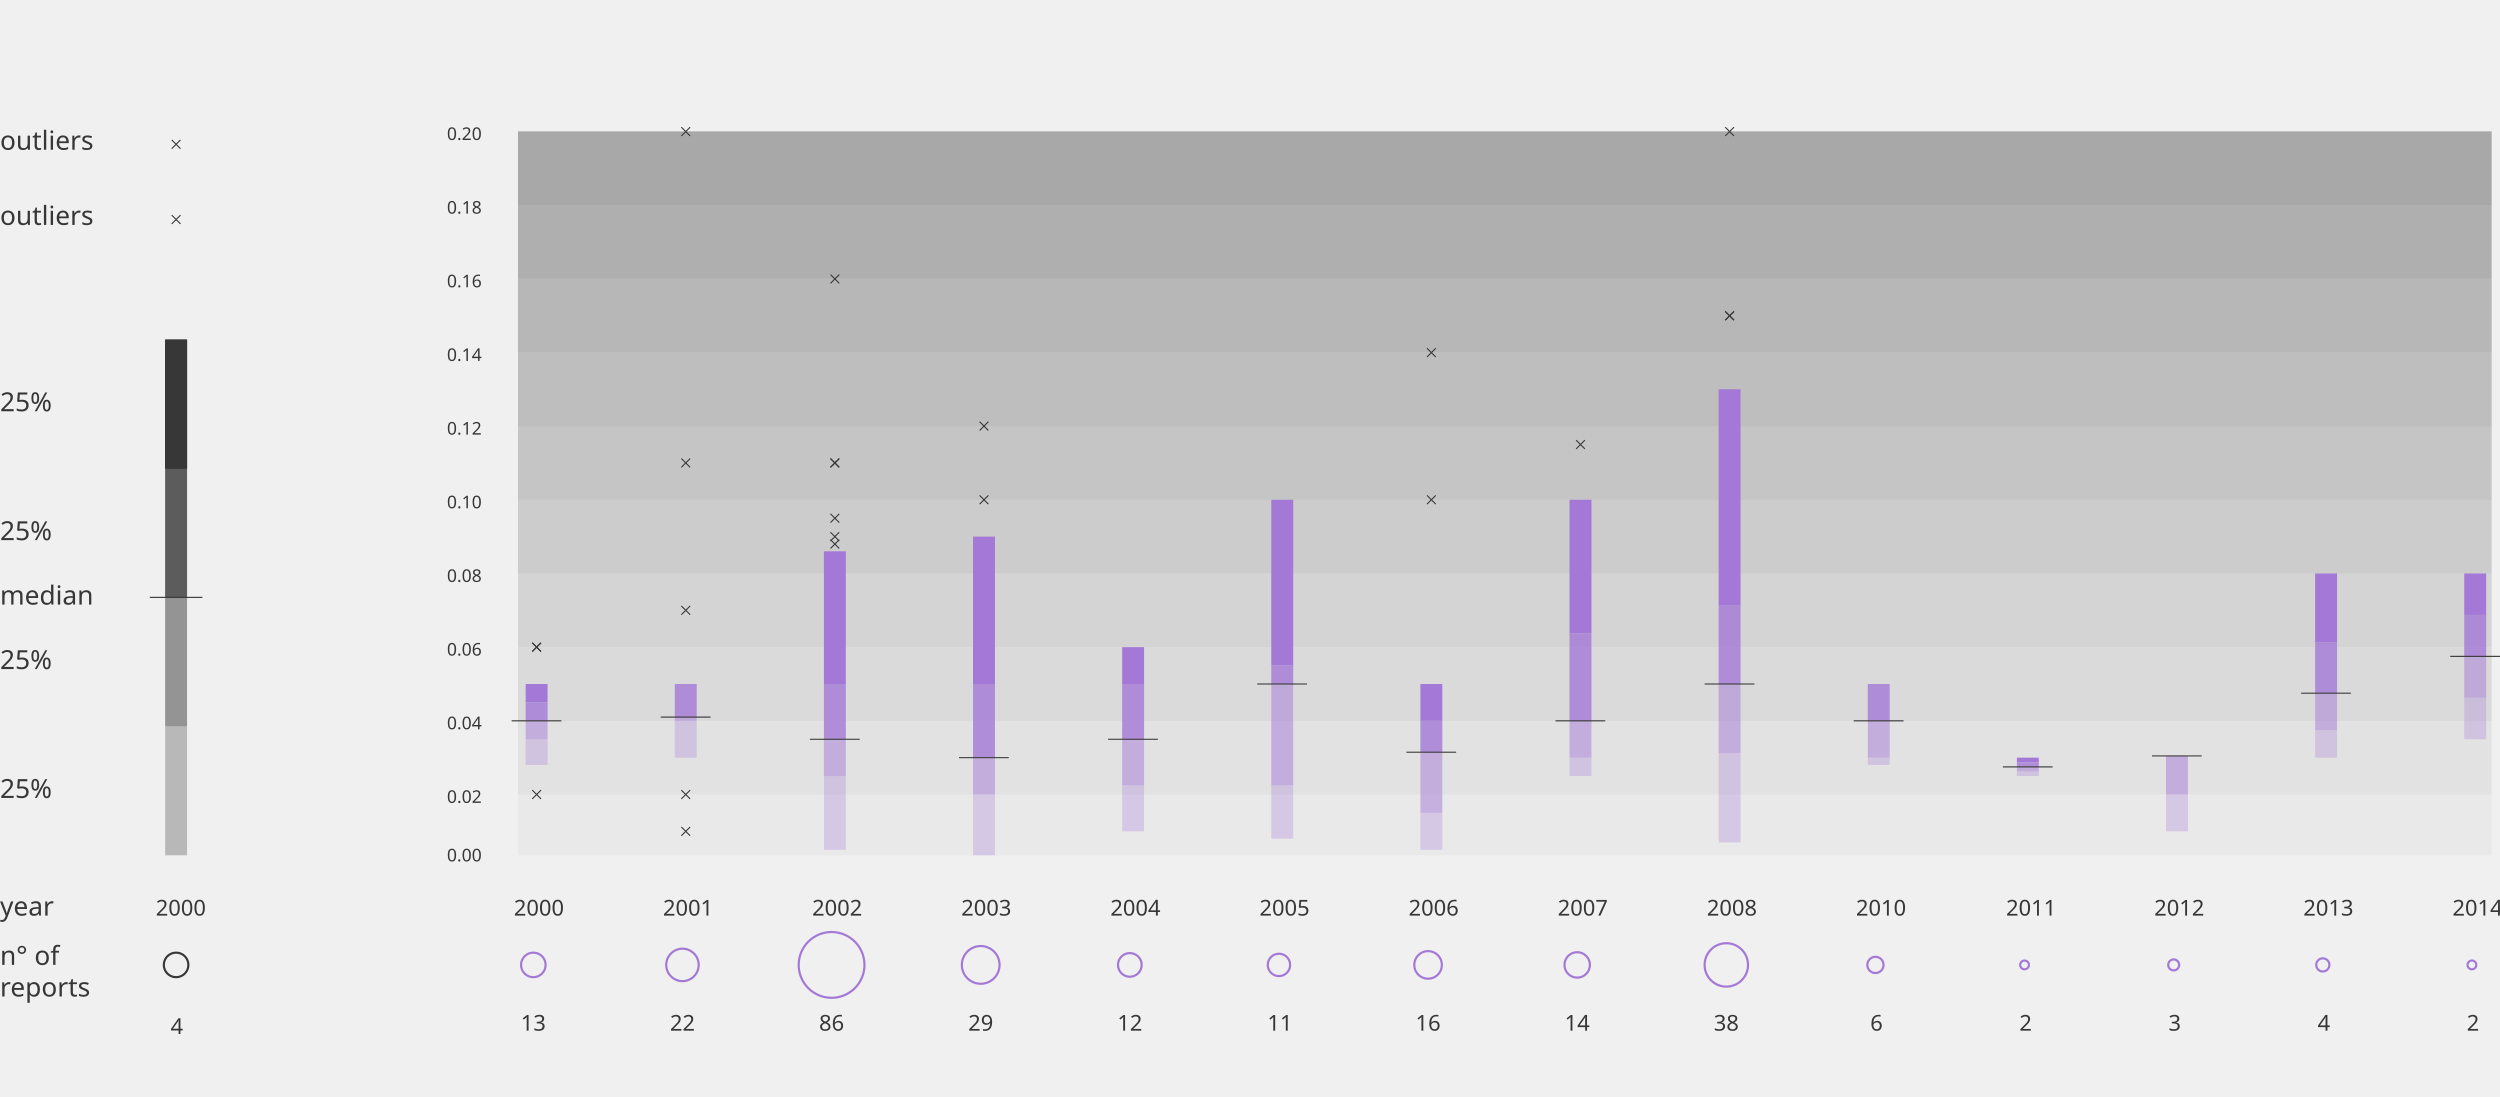
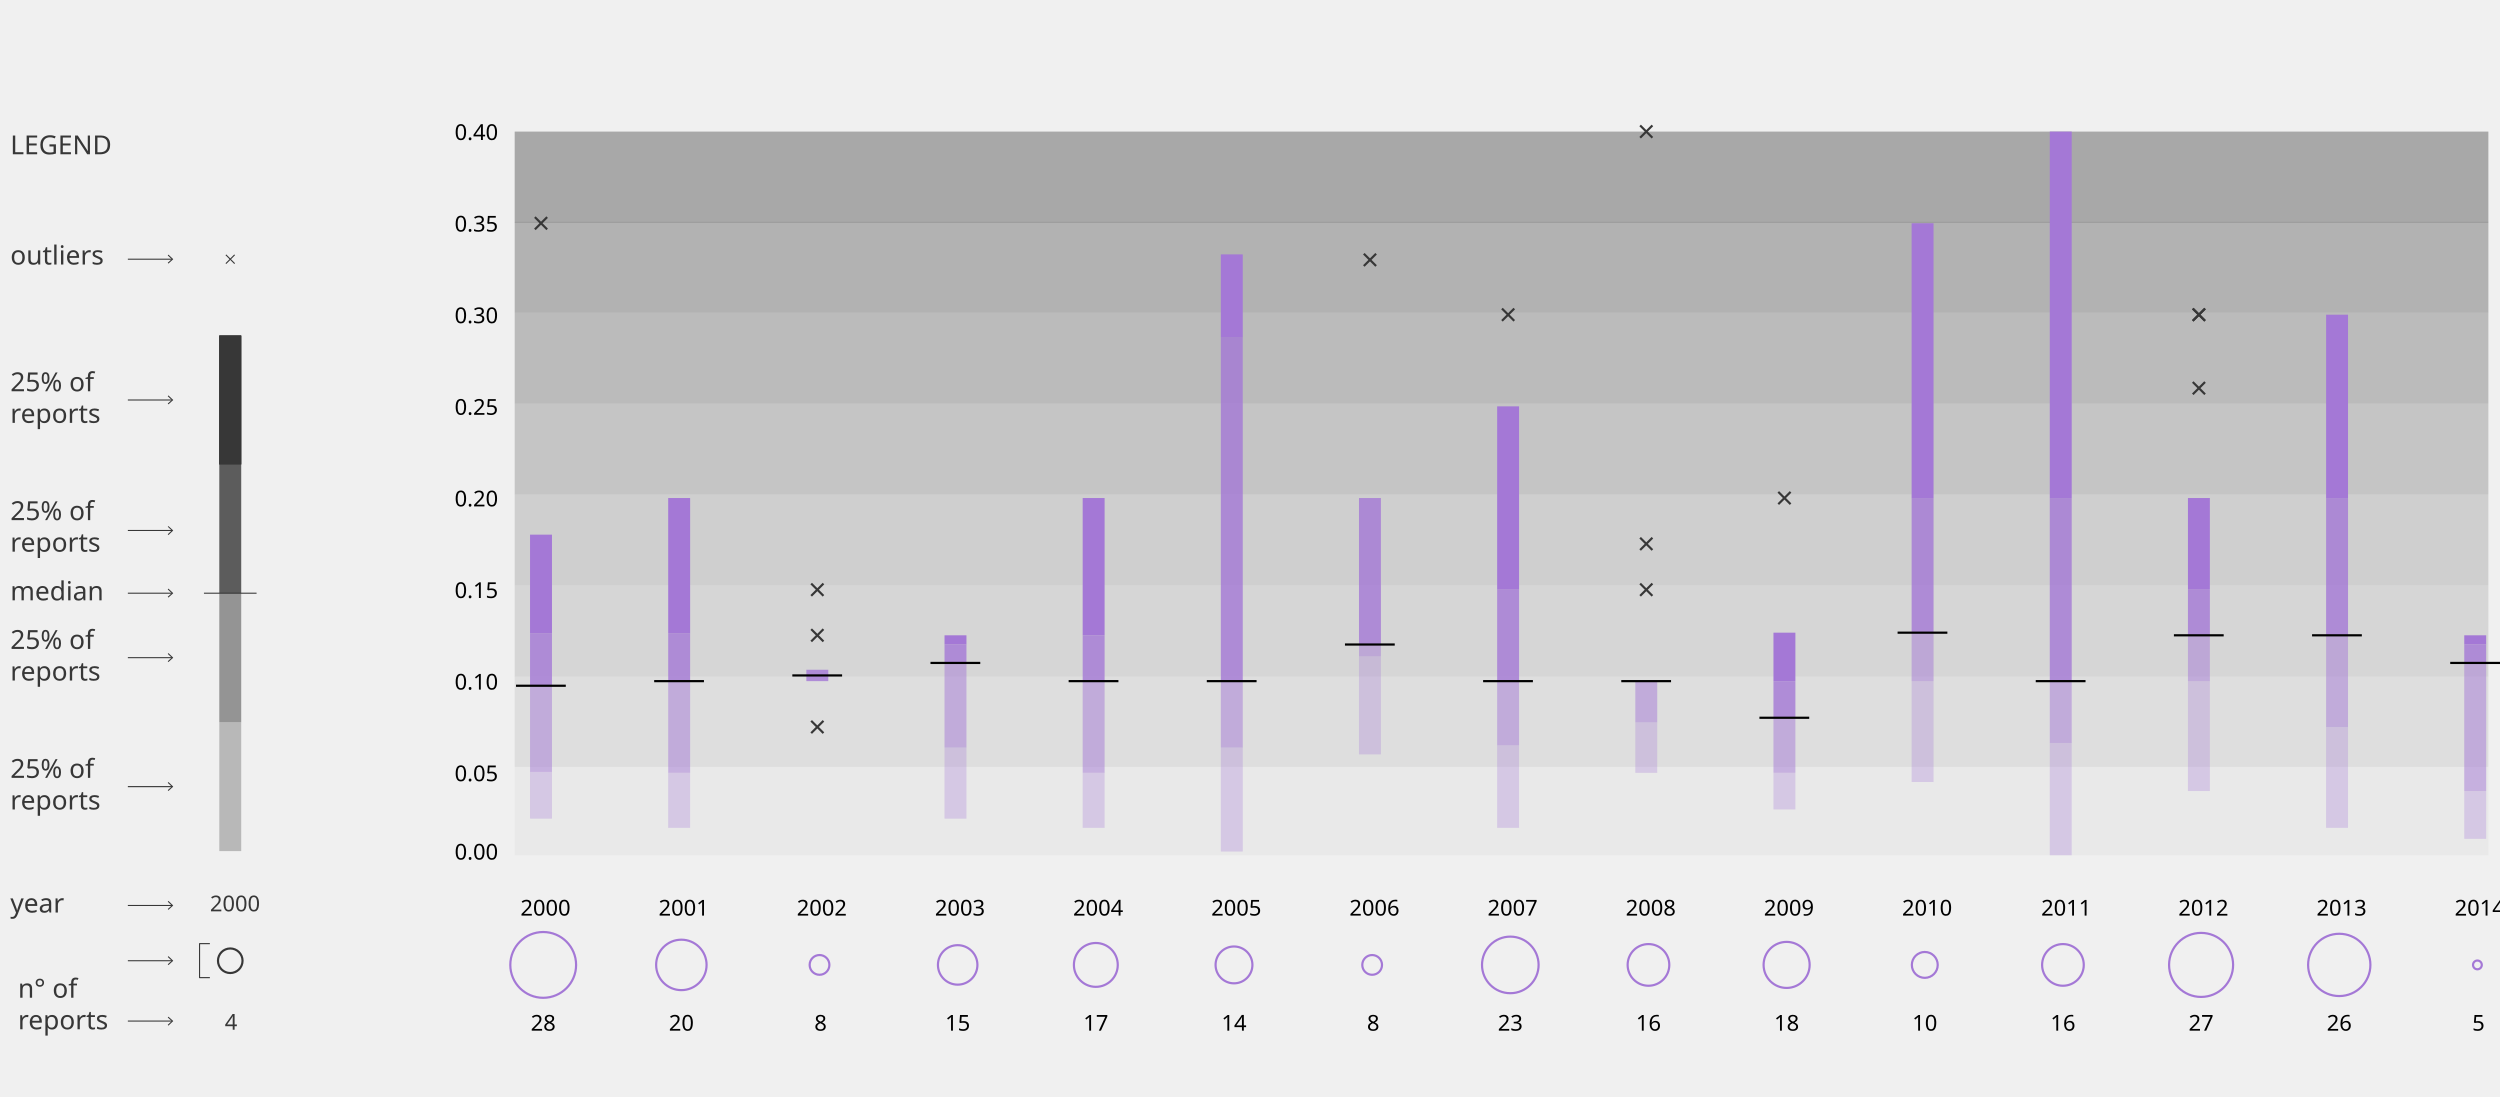
<svg xmlns="http://www.w3.org/2000/svg" version="1.1" x="0px" y="0px" viewBox="132 170.9 1140 500" style="enable-background:new 132 170.9 1140 500;" xml:space="preserve">
  <style type="text/css">
- 	.st0{fill:#373737;}
- 	.st1{font-family:'SourceSansPro-Regular';}
- 	.st2{font-size:8px;}
- 	.st3{opacity:3.000000e-02;}
- 	.st4{opacity:6.000000e-02;}
- 	.st5{opacity:9.000000e-02;}
- 	.st6{opacity:0.12;}
- 	.st7{opacity:0.15;}
- 	.st8{opacity:0.18;}
- 	.st9{opacity:0.21;}
- 	.st10{opacity:0.24;}
- 	.st11{opacity:0.27;}
- 	.st12{opacity:0.3;}
- 	.st13{fill:none;stroke:#373737;stroke-width:0.5;stroke-linejoin:round;}
- 	.st14{font-size:10px;}
- 	.st15{fill:none;stroke:#A478D6;stroke-miterlimit:10;}
- 	.st16{font-family:'SourceSansPro-Light';}
- 	.st17{fill:none;stroke:#A478D6;stroke-width:10;stroke-miterlimit:10;}
- 	.st18{opacity:0.8;fill:none;stroke:#A478D6;stroke-width:10;stroke-miterlimit:10;}
- 	.st19{opacity:0.5;fill:none;stroke:#A478D6;stroke-width:10;stroke-miterlimit:10;}
- 	.st20{opacity:0.3;fill:none;stroke:#A478D6;stroke-width:10;stroke-miterlimit:10;}
- 	.st21{font-size:12px;}
+ 	.st0{opacity:3.000000e-02;}
+ 	.st1{opacity:7.500000e-02;}
+ 	.st2{opacity:0.11;}
+ 	.st3{opacity:0.14;}
+ 	.st4{opacity:0.18;}
+ 	.st5{opacity:0.22;}
+ 	.st6{opacity:0.26;}
+ 	.st7{opacity:0.3;}
+ 	.st8{font-family:'SourceSansPro-Bold';}
+ 	.st9{font-size:10px;}
+ 	.st10{fill:none;stroke:#A478D6;stroke-miterlimit:10;}
+ 	.st11{font-family:'SourceSansPro-Light';}
+ 	.st12{fill:none;stroke:#373737;stroke-linejoin:round;}
+ 	.st13{fill:none;stroke:#A478D6;stroke-width:10;stroke-miterlimit:10;}
+ 	.st14{opacity:0.8;fill:none;stroke:#A478D6;stroke-width:10;stroke-miterlimit:10;}
+ 	.st15{opacity:0.5;fill:none;stroke:#A478D6;stroke-width:10;stroke-miterlimit:10;}
+ 	.st16{opacity:0.3;fill:none;stroke:#A478D6;stroke-width:10;stroke-miterlimit:10;}
+ 	.st17{font-family:'SourceSansPro-Regular';}
+ 	.st18{fill:#FFFFFF;stroke:#000000;stroke-miterlimit:10;}
+ 	.st19{fill:#373737;}
+ 	.st20{font-size:12px;}
+ 	.st21{enable-background:new    ;}
	.st22{fill:none;stroke:#373737;stroke-width:0.985;}
	.st23{fill:none;stroke:#373737;stroke-width:10;stroke-miterlimit:10;}
- 	.st24{opacity:0.8;fill:none;stroke:#373737;stroke-width:10;stroke-miterlimit:10;}
- 	.st25{opacity:0.5;fill:none;stroke:#373737;stroke-width:10;stroke-miterlimit:10;}
- 	.st26{opacity:0.3;fill:none;stroke:#373737;stroke-width:10;stroke-miterlimit:10;}
+ 	.st24{opacity:0.8;fill:none;stroke:#373737;stroke-width:10;stroke-miterlimit:10;enable-background:new    ;}
+ 	.st25{opacity:0.5;fill:none;stroke:#373737;stroke-width:10;stroke-miterlimit:10;enable-background:new    ;}
+ 	.st26{opacity:0.3;fill:none;stroke:#373737;stroke-width:10;stroke-miterlimit:10;enable-background:new    ;}
+ 	.st27{fill:none;stroke:#373737;stroke-width:0.5;stroke-linejoin:round;}
</style>
-   <g id="levels">
+   <g id="livelli">
+ </g>
+   <g id="roba_sotto">
</g>
  <g id="Layer_1">
</g>
-   <g id="sfondo">
- </g>
  <g id="outliers">
</g>
-   <g id="outliers_croci">
+   <g id="boxplot">
</g>
  <g id="numeri">
</g>
-   <g id="h_axis">
- </g>
-   <g id="BOXPLOT_STILATI">
- </g>
-   <g id="mediane">
+   <g id="lato">
+ </g>
+   <g id="median">
    <g>
+       <rect x="366.7" y="520.6" class="st0" width="900" height="40.3" />
+       <rect x="366.7" y="479.4" class="st1" width="900" height="41.2" />
+       <rect x="366.7" y="437.7" class="st2" width="900" height="41.7" />
+       <rect x="366.7" y="396.3" class="st3" width="900" height="41.4" />
+       <rect x="366.7" y="354.9" class="st4" width="900" height="41.4" />
+       <rect x="366.7" y="313.5" class="st5" width="900" height="41.4" />
+       <rect x="366.7" y="272.1" class="st6" width="900" height="41.4" />
+       <rect x="366.7" y="230.9" class="st7" width="900" height="41.4" />
+       <g transform="translate(0,440)">
+         <text transform="matrix(1 0 0 1 373.9857 200.89)" class="st8 st9">28</text>
+         <text transform="matrix(1 0 0 1 436.9857 200.89)" class="st8 st9">20</text>
+         <text transform="matrix(1 0 0 1 503.3226 200.89)" class="st8 st9">8</text>
+         <text transform="matrix(1 0 0 1 562.9857 200.89)" class="st8 st9">15</text>
+         <text transform="matrix(1 0 0 1 625.9857 200.89)" class="st8 st9">17</text>
+         <text transform="matrix(1 0 0 1 688.9857 200.89)" class="st8 st9">14</text>
+         <text transform="matrix(1 0 0 1 755.3226 200.89)" class="st8 st9">8</text>
+         <text transform="matrix(1 0 0 1 814.9857 200.89)" class="st8 st9">23</text>
+         <text transform="matrix(1 0 0 1 877.9857 200.89)" class="st8 st9">16</text>
+         <text transform="matrix(1 0 0 1 940.9857 200.89)" class="st8 st9">18</text>
+         <text transform="matrix(1 0 0 1 1003.986 200.89)" class="st8 st9">10</text>
+         <text transform="matrix(1 0 0 1 1066.986 200.89)" class="st8 st9">16</text>
+         <text transform="matrix(1 0 0 1 1129.986 200.89)" class="st8 st9">27</text>
+         <text transform="matrix(1 0 0 1 1192.986 200.89)" class="st8 st9">26</text>
+         <text transform="matrix(1 0 0 1 1259.322 200.89)" class="st8 st9">5</text>
+       </g>
+       <g transform="translate(0,410)">
+         <circle class="st10" cx="379.7" cy="200.9" r="15" />
+         <circle class="st10" cx="442.7" cy="200.9" r="11.5" />
+         <circle class="st10" cx="505.7" cy="200.9" r="4.5" />
+         <circle class="st10" cx="568.7" cy="200.9" r="9" />
+         <circle class="st10" cx="631.7" cy="200.9" r="10" />
+         <circle class="st10" cx="694.7" cy="200.9" r="8.4" />
+         <circle class="st10" cx="757.7" cy="200.9" r="4.5" />
+         <circle class="st10" cx="820.7" cy="200.9" r="12.9" />
+         <circle class="st10" cx="883.7" cy="200.9" r="9.5" />
+         <circle class="st10" cx="946.7" cy="200.9" r="10.5" />
+         <circle class="st10" cx="1009.7" cy="200.9" r="5.9" />
+         <circle class="st10" cx="1072.7" cy="200.9" r="9.5" />
+         <circle class="st10" cx="1135.7" cy="200.9" r="14.6" />
+         <circle class="st10" cx="1198.7" cy="200.9" r="14.2" />
+         <circle class="st10" cx="1261.7" cy="200.9" r="2" />
+       </g>
+       <g transform="translate(0,370)">
+         <g transform="translate(9,0)">
+           <text transform="matrix(1 0 0 1 360.3119 218.41)" class="st11 st9">2000</text>
+         </g>
+         <g transform="translate(72,0)">
+           <text transform="matrix(1 0 0 1 360.3119 218.41)" class="st11 st9">2001</text>
+         </g>
+         <g transform="translate(135,0)">
+           <text transform="matrix(1 0 0 1 360.3118 218.41)" class="st11 st9">2002</text>
+         </g>
+         <g transform="translate(198,0)">
+           <text transform="matrix(1 0 0 1 360.3118 218.41)" class="st11 st9">2003</text>
+         </g>
+         <g transform="translate(261,0)">
+           <text transform="matrix(1 0 0 1 360.3118 218.41)" class="st11 st9">2004</text>
+         </g>
+         <g transform="translate(324,0)">
+           <text transform="matrix(1 0 0 1 360.3119 218.41)" class="st11 st9">2005</text>
+         </g>
+         <g transform="translate(387,0)">
+           <text transform="matrix(1 0 0 1 360.3119 218.41)" class="st11 st9">2006</text>
+         </g>
+         <g transform="translate(450,0)">
+           <text transform="matrix(1 0 0 1 360.3119 218.41)" class="st11 st9">2007</text>
+         </g>
+         <g transform="translate(513,0)">
+           <text transform="matrix(1 0 0 1 360.3119 218.41)" class="st11 st9">2008</text>
+         </g>
+         <g transform="translate(576,0)">
+           <text transform="matrix(1 0 0 1 360.3118 218.41)" class="st11 st9">2009</text>
+         </g>
+         <g transform="translate(639,0)">
+           <text transform="matrix(1 0 0 1 360.3118 218.41)" class="st11 st9">2010</text>
+         </g>
+         <g transform="translate(702,0)">
+           <text transform="matrix(1 0 0 1 360.7571 218.41)" class="st11 st9">2011</text>
+         </g>
+         <g transform="translate(765,0)">
+           <text transform="matrix(1 0 0 1 360.3118 218.41)" class="st11 st9">2012</text>
+         </g>
+         <g transform="translate(828,0)">
+           <text transform="matrix(1 0 0 1 360.3118 218.41)" class="st11 st9">2013</text>
+         </g>
+         <g transform="translate(891,0)">
+           <text transform="matrix(1 0 0 1 360.3118 218.41)" class="st11 st9">2014</text>
+         </g>
+       </g>
+       <g>
+         <g>
+           <g>
+             <g>
+               <g>
+                 <line class="st12" x1="381.5" y1="275.5" x2="375.9" y2="269.9" />
+                 <line class="st12" x1="381.5" y1="269.9" x2="375.9" y2="275.5" />
+               </g>
+             </g>
+           </g>
+         </g>
+       </g>
+       <g>
+         <g>
+           <g>
+             <g>
+               <g>
+                 <line class="st12" x1="507.5" y1="505.2" x2="501.9" y2="499.6" />
+                 <line class="st12" x1="507.5" y1="499.6" x2="501.9" y2="505.2" />
+               </g>
+             </g>
+           </g>
+         </g>
+       </g>
+       <g>
+         <g>
+           <g>
+             <g>
+               <g>
+                 <line class="st12" x1="507.5" y1="463.4" x2="501.9" y2="457.8" />
+                 <line class="st12" x1="507.5" y1="457.8" x2="501.9" y2="463.4" />
+               </g>
+             </g>
+           </g>
+         </g>
+       </g>
+       <g>
+         <g>
+           <g>
+             <g>
+               <g>
+                 <line class="st12" x1="507.5" y1="442.6" x2="501.9" y2="437" />
+                 <line class="st12" x1="507.5" y1="437" x2="501.9" y2="442.6" />
+               </g>
+             </g>
+           </g>
+         </g>
+       </g>
+       <g>
+         <g>
+           <g>
+             <g>
+               <g>
+                 <line class="st12" x1="759.5" y1="292.2" x2="753.9" y2="286.6" />
+                 <line class="st12" x1="759.5" y1="286.6" x2="753.9" y2="292.2" />
+               </g>
+             </g>
+           </g>
+         </g>
+       </g>
+       <g>
+         <g>
+           <g>
+             <g>
+               <g>
+                 <line class="st12" x1="822.5" y1="317.2" x2="816.9" y2="311.6" />
+                 <line class="st12" x1="822.5" y1="311.6" x2="816.9" y2="317.2" />
+               </g>
+             </g>
+           </g>
+         </g>
+       </g>
+       <g>
+         <g>
+           <g>
+             <g>
+               <g>
+                 <line class="st12" x1="885.5" y1="442.6" x2="879.9" y2="437" />
+                 <line class="st12" x1="885.5" y1="437" x2="879.9" y2="442.6" />
+               </g>
+             </g>
+           </g>
+         </g>
+       </g>
+       <g>
+         <g>
+           <g>
+             <g>
+               <g>
+                 <line class="st12" x1="885.5" y1="421.7" x2="879.9" y2="416.1" />
+                 <line class="st12" x1="885.5" y1="416.1" x2="879.9" y2="421.7" />
+               </g>
+             </g>
+           </g>
+         </g>
+       </g>
+       <g>
+         <g>
+           <g>
+             <g>
+               <g>
+                 <line class="st12" x1="885.5" y1="233.7" x2="879.9" y2="228.1" />
+                 <line class="st12" x1="885.5" y1="228.1" x2="879.9" y2="233.7" />
+               </g>
+             </g>
+           </g>
+         </g>
+       </g>
+       <g>
+         <g>
+           <g>
+             <g>
+               <g>
+                 <line class="st12" x1="948.5" y1="400.8" x2="942.9" y2="395.2" />
+                 <line class="st12" x1="948.5" y1="395.2" x2="942.9" y2="400.8" />
+               </g>
+             </g>
+           </g>
+         </g>
+       </g>
+       <g>
+         <g>
+           <g>
+             <g>
+               <g>
+                 <line class="st12" x1="1137.5" y1="350.7" x2="1131.9" y2="345.1" />
+                 <line class="st12" x1="1137.5" y1="345.1" x2="1131.9" y2="350.7" />
+               </g>
+             </g>
+           </g>
+         </g>
+       </g>
+       <g>
+         <g>
+           <g>
+             <g>
+               <g>
+                 <line class="st12" x1="1137.5" y1="317.2" x2="1131.9" y2="311.6" />
+                 <line class="st12" x1="1137.5" y1="311.6" x2="1131.9" y2="317.2" />
+               </g>
+             </g>
+           </g>
+         </g>
+       </g>
+       <g>
+         <g>
+           <g>
+             <g>
+               <g>
+                 <line class="st12" x1="1137.5" y1="317.2" x2="1131.9" y2="311.6" />
+                 <line class="st12" x1="1137.5" y1="311.6" x2="1131.9" y2="317.2" />
+               </g>
+             </g>
+           </g>
+         </g>
+       </g>
+       <line class="st13" x1="378.7" y1="459.6" x2="378.7" y2="414.7" />
+       <line class="st14" x1="378.7" y1="483.6" x2="378.7" y2="459.6" />
+       <line class="st15" x1="378.7" y1="522.9" x2="378.7" y2="483.6" />
+       <line class="st16" x1="378.7" y1="544.2" x2="378.7" y2="522.9" />
+       <line class="st13" x1="441.7" y1="459.6" x2="441.7" y2="398" />
+       <line class="st14" x1="441.7" y1="481.5" x2="441.7" y2="459.6" />
+       <line class="st15" x1="441.7" y1="523.3" x2="441.7" y2="481.5" />
+       <line class="st16" x1="441.7" y1="548.4" x2="441.7" y2="523.3" />
+       <line class="st13" x1="567.7" y1="464.8" x2="567.7" y2="460.6" />
+       <line class="st14" x1="567.7" y1="473.2" x2="567.7" y2="464.8" />
+       <line class="st15" x1="567.7" y1="511.8" x2="567.7" y2="473.2" />
+       <line class="st16" x1="567.7" y1="544.2" x2="567.7" y2="511.8" />
+       <line class="st13" x1="630.7" y1="460.6" x2="630.7" y2="398" />
+       <line class="st14" x1="630.7" y1="481.5" x2="630.7" y2="460.6" />
+       <line class="st15" x1="630.7" y1="523.3" x2="630.7" y2="481.5" />
+       <line class="st16" x1="630.7" y1="548.4" x2="630.7" y2="523.3" />
+       <line class="st13" x1="693.7" y1="324.9" x2="693.7" y2="286.9" />
+       <line class="st14" x1="693.7" y1="481.5" x2="693.7" y2="324.9" />
+       <line class="st15" x1="693.7" y1="511.8" x2="693.7" y2="481.5" />
+       <line class="st16" x1="693.7" y1="559.2" x2="693.7" y2="511.8" />
+       <line class="st14" x1="756.7" y1="464.8" x2="756.7" y2="398" />
+       <line class="st15" x1="756.7" y1="470.2" x2="756.7" y2="464.8" />
+       <line class="st16" x1="756.7" y1="514.9" x2="756.7" y2="470.2" />
+       <line class="st13" x1="819.7" y1="439.8" x2="819.7" y2="356.2" />
+       <line class="st14" x1="819.7" y1="481.5" x2="819.7" y2="439.8" />
+       <line class="st15" x1="819.7" y1="510.8" x2="819.7" y2="481.5" />
+       <line class="st16" x1="819.7" y1="548.4" x2="819.7" y2="510.8" />
+       <line class="st15" x1="882.7" y1="500.3" x2="882.7" y2="481.5" />
+       <line class="st16" x1="882.7" y1="523.3" x2="882.7" y2="500.3" />
+       <line class="st13" x1="945.7" y1="481.5" x2="945.7" y2="459.4" />
+       <line class="st14" x1="945.7" y1="498.2" x2="945.7" y2="481.5" />
+       <line class="st15" x1="945.7" y1="523.3" x2="945.7" y2="498.2" />
+       <line class="st16" x1="945.7" y1="540" x2="945.7" y2="523.3" />
+       <line class="st13" x1="1008.7" y1="398" x2="1008.7" y2="272.7" />
+       <line class="st14" x1="1008.7" y1="459.4" x2="1008.7" y2="398" />
+       <line class="st15" x1="1008.7" y1="481.5" x2="1008.7" y2="459.4" />
+       <line class="st16" x1="1008.7" y1="527.5" x2="1008.7" y2="481.5" />
+       <line class="st13" x1="1071.7" y1="398" x2="1071.7" y2="230.9" />
+       <line class="st14" x1="1071.7" y1="481.5" x2="1071.7" y2="398" />
+       <line class="st15" x1="1071.7" y1="509.7" x2="1071.7" y2="481.5" />
+       <line class="st16" x1="1071.7" y1="560.9" x2="1071.7" y2="509.7" />
+       <line class="st13" x1="1134.7" y1="439.8" x2="1134.7" y2="398" />
+       <line class="st14" x1="1134.7" y1="460.6" x2="1134.7" y2="439.8" />
+       <line class="st15" x1="1134.7" y1="481.5" x2="1134.7" y2="460.6" />
+       <line class="st16" x1="1134.7" y1="531.6" x2="1134.7" y2="481.5" />
+       <line class="st13" x1="1197.7" y1="398" x2="1197.7" y2="314.4" />
+       <line class="st14" x1="1197.7" y1="460.6" x2="1197.7" y2="398" />
+       <line class="st15" x1="1197.7" y1="502.4" x2="1197.7" y2="460.6" />
+       <line class="st16" x1="1197.7" y1="548.4" x2="1197.7" y2="502.4" />
+       <line class="st13" x1="1260.7" y1="464.8" x2="1260.7" y2="460.6" />
+       <line class="st14" x1="1260.7" y1="473.2" x2="1260.7" y2="464.8" />
+       <line class="st15" x1="1260.7" y1="531.6" x2="1260.7" y2="473.2" />
+       <line class="st16" x1="1260.7" y1="553.4" x2="1260.7" y2="531.6" />
+       <line class="st14" x1="504.7" y1="481.5" x2="504.7" y2="476.3" />
      <g transform="translate(0,0)">
-         <g transform="translate(0,332.2901)">
-           <text transform="matrix(1 0 0 1 335.804 204.73)" class="st0 st1 st2">0.02</text>
-         </g>
-         <g transform="translate(0,332.2901)">
-           <text transform="matrix(1 0 0 1 335.804 231.3967)" class="st0 st1 st2">0.00</text>
-         </g>
-         <g transform="translate(0,298.7023)">
-           <text transform="matrix(1 0 0 1 335.804 204.73)" class="st0 st1 st2">0.04</text>
-         </g>
-         <g transform="translate(0,265.1145)">
-           <text transform="matrix(1 0 0 1 335.804 204.73)" class="st0 st1 st2">0.06</text>
-         </g>
-         <g transform="translate(0,231.5267)">
-           <text transform="matrix(1 0 0 1 335.804 204.73)" class="st0 st1 st2">0.08</text>
-         </g>
-         <g transform="translate(0,197.9389)">
-           <text transform="matrix(1 0 0 1 335.804 204.73)" class="st0 st1 st2">0.10</text>
-         </g>
-         <g transform="translate(0,164.3511)">
-           <text transform="matrix(1 0 0 1 335.804 204.73)" class="st0 st1 st2">0.12</text>
-         </g>
-         <g transform="translate(0,130.7634)">
-           <text transform="matrix(1 0 0 1 335.804 204.73)" class="st0 st1 st2">0.14</text>
-         </g>
-         <g transform="translate(0,97.17557)">
-           <text transform="matrix(1 0 0 1 335.804 204.73)" class="st0 st1 st2">0.16</text>
-         </g>
-         <g transform="translate(0,63.58779)">
-           <text transform="matrix(1 0 0 1 335.804 204.73)" class="st0 st1 st2">0.18</text>
+         <g transform="translate(0,322.4051)">
+           <text transform="matrix(1 0 0 1 339.304 204.73)" class="st17 st9">0.05</text>
+           <text transform="matrix(1 0 0 1 339.304 240.48)" class="st17 st9">0.00</text>
+         </g>
+         <g transform="translate(0,280.6329)">
+           <text transform="matrix(1 0 0 1 339.304 204.73)" class="st17 st9">0.10</text>
+         </g>
+         <g transform="translate(0,238.8608)">
+           <text transform="matrix(1 0 0 1 339.304 204.73)" class="st17 st9">0.15</text>
+         </g>
+         <g transform="translate(0,197.0886)">
+           <text transform="matrix(1 0 0 1 339.304 204.73)" class="st17 st9">0.20</text>
+         </g>
+         <g transform="translate(0,155.3165)">
+           <text transform="matrix(1 0 0 1 339.304 204.73)" class="st17 st9">0.25</text>
+         </g>
+         <g transform="translate(0,113.5443)">
+           <text transform="matrix(1 0 0 1 339.304 204.73)" class="st17 st9">0.30</text>
+         </g>
+         <g transform="translate(0,71.77215)">
+           <text transform="matrix(1 0 0 1 339.304 204.73)" class="st17 st9">0.35</text>
        </g>
        <g transform="translate(0,30)">
-           <text transform="matrix(1 0 0 1 335.804 204.73)" class="st0 st1 st2">0.20</text>
-         </g>
-       </g>
-       <rect x="368.2" y="533.2" class="st3" width="900" height="27.7" />
-       <rect x="368.2" y="499.6" class="st4" width="900" height="33.6" />
-       <rect x="368.2" y="466" class="st5" width="900" height="33.6" />
-       <rect x="368.2" y="432.4" class="st6" width="900" height="33.6" />
-       <rect x="368.2" y="398.8" class="st7" width="900" height="33.6" />
-       <rect x="368.2" y="365.2" class="st8" width="900" height="33.6" />
-       <rect x="368.2" y="331.6" class="st9" width="900" height="33.6" />
-       <rect x="368.2" y="298" class="st10" width="900" height="33.6" />
-       <polyline class="st11" points="368.2,264.4 1268.2,264.4 1268.2,298 368.2,298   " />
-       <rect x="368.2" y="230.8" class="st12" width="900" height="33.6" />
-       <g>
-         <g>
-           <line class="st13" x1="378.7" y1="535.2" x2="374.7" y2="531.2" />
-           <line class="st13" x1="378.7" y1="531.2" x2="374.7" y2="535.2" />
-         </g>
-       </g>
-       <g>
-         <g>
-           <line class="st13" x1="378.7" y1="468" x2="374.7" y2="464" />
-           <line class="st13" x1="378.7" y1="464" x2="374.7" y2="468" />
-         </g>
-       </g>
-       <g>
-         <g>
-           <line class="st13" x1="378.7" y1="468" x2="374.7" y2="464" />
-           <line class="st13" x1="378.7" y1="464" x2="374.7" y2="468" />
-         </g>
-       </g>
-       <g>
-         <g>
-           <line class="st13" x1="446.7" y1="552" x2="442.7" y2="548" />
-           <line class="st13" x1="446.7" y1="548" x2="442.7" y2="552" />
-         </g>
-       </g>
-       <g>
-         <g>
-           <line class="st13" x1="446.7" y1="535.2" x2="442.7" y2="531.2" />
-           <line class="st13" x1="446.7" y1="531.2" x2="442.7" y2="535.2" />
-         </g>
-       </g>
-       <g>
-         <g>
-           <line class="st13" x1="446.7" y1="451.2" x2="442.7" y2="447.2" />
-           <line class="st13" x1="446.7" y1="447.2" x2="442.7" y2="451.2" />
-         </g>
-       </g>
-       <g>
-         <g>
-           <line class="st13" x1="446.7" y1="384" x2="442.7" y2="380" />
-           <line class="st13" x1="446.7" y1="380" x2="442.7" y2="384" />
-         </g>
-       </g>
-       <g>
-         <g>
-           <line class="st13" x1="446.7" y1="232.9" x2="442.7" y2="228.9" />
-           <line class="st13" x1="446.7" y1="228.9" x2="442.7" y2="232.9" />
-         </g>
-       </g>
-       <g>
-         <g>
-           <line class="st13" x1="514.7" y1="421" x2="510.7" y2="417" />
-           <line class="st13" x1="514.7" y1="417" x2="510.7" y2="421" />
-         </g>
-       </g>
-       <g>
-         <g>
-           <line class="st13" x1="514.7" y1="417.6" x2="510.7" y2="413.6" />
-           <line class="st13" x1="514.7" y1="413.6" x2="510.7" y2="417.6" />
-         </g>
-       </g>
-       <g>
-         <g>
-           <line class="st13" x1="514.7" y1="409.2" x2="510.7" y2="405.2" />
-           <line class="st13" x1="514.7" y1="405.2" x2="510.7" y2="409.2" />
-         </g>
-       </g>
-       <g>
-         <g>
-           <line class="st13" x1="514.7" y1="384" x2="510.7" y2="380" />
-           <line class="st13" x1="514.7" y1="380" x2="510.7" y2="384" />
-         </g>
-       </g>
-       <g>
-         <g>
-           <line class="st13" x1="514.7" y1="384" x2="510.7" y2="380" />
-           <line class="st13" x1="514.7" y1="380" x2="510.7" y2="384" />
-         </g>
-       </g>
-       <g>
-         <g>
-           <line class="st13" x1="514.7" y1="300.1" x2="510.7" y2="296.1" />
-           <line class="st13" x1="514.7" y1="296.1" x2="510.7" y2="300.1" />
-         </g>
-       </g>
-       <g>
-         <g>
-           <line class="st13" x1="582.7" y1="400.8" x2="578.7" y2="396.8" />
-           <line class="st13" x1="582.7" y1="396.8" x2="578.7" y2="400.8" />
-         </g>
-       </g>
-       <g>
-         <g>
-           <line class="st13" x1="582.7" y1="367.2" x2="578.7" y2="363.2" />
-           <line class="st13" x1="582.7" y1="363.2" x2="578.7" y2="367.2" />
-         </g>
-       </g>
-       <g>
-         <g>
-           <line class="st13" x1="786.7" y1="400.8" x2="782.7" y2="396.8" />
-           <line class="st13" x1="786.7" y1="396.8" x2="782.7" y2="400.8" />
-         </g>
-       </g>
-       <g>
-         <g>
-           <line class="st13" x1="786.7" y1="333.7" x2="782.7" y2="329.7" />
-           <line class="st13" x1="786.7" y1="329.7" x2="782.7" y2="333.7" />
-         </g>
-       </g>
-       <g>
-         <g>
-           <line class="st13" x1="854.7" y1="375.6" x2="850.7" y2="371.6" />
-           <line class="st13" x1="854.7" y1="371.6" x2="850.7" y2="375.6" />
-         </g>
-       </g>
-       <g>
-         <g>
-           <line class="st13" x1="922.7" y1="316.9" x2="918.7" y2="312.9" />
-           <line class="st13" x1="922.7" y1="312.9" x2="918.7" y2="316.9" />
-         </g>
-       </g>
-       <g>
-         <g>
-           <line class="st13" x1="922.7" y1="316.9" x2="918.7" y2="312.9" />
-           <line class="st13" x1="922.7" y1="312.9" x2="918.7" y2="316.9" />
-         </g>
-       </g>
-       <g>
-         <g>
-           <line class="st13" x1="922.7" y1="232.9" x2="918.7" y2="228.9" />
-           <line class="st13" x1="922.7" y1="228.9" x2="918.7" y2="232.9" />
-         </g>
-       </g>
-       <text transform="matrix(1 0 0 1 369.4857 640.89)" class="st0 st1 st14">13</text>
-       <text transform="matrix(1 0 0 1 437.4857 640.89)" class="st0 st1 st14">22</text>
-       <text transform="matrix(1 0 0 1 505.4857 640.89)" class="st0 st1 st14">86</text>
-       <text transform="matrix(1 0 0 1 573.4857 640.89)" class="st0 st1 st14">29</text>
-       <text transform="matrix(1 0 0 1 641.4857 640.89)" class="st0 st1 st14">12</text>
-       <text transform="matrix(1 0 0 1 709.931 640.89)" class="st0 st1 st14">11</text>
-       <text transform="matrix(1 0 0 1 777.4857 640.89)" class="st0 st1 st14">16</text>
-       <text transform="matrix(1 0 0 1 845.4857 640.89)" class="st0 st1 st14">14</text>
-       <text transform="matrix(1 0 0 1 913.4857 640.89)" class="st0 st1 st14">38</text>
-       <text transform="matrix(1 0 0 1 984.8226 640.89)" class="st0 st1 st14">6</text>
-       <text transform="matrix(1 0 0 1 1052.823 640.89)" class="st0 st1 st14">2</text>
-       <text transform="matrix(1 0 0 1 1120.823 640.89)" class="st0 st1 st14">3</text>
-       <text transform="matrix(1 0 0 1 1188.823 640.89)" class="st0 st1 st14">4</text>
-       <text transform="matrix(1 0 0 1 1256.823 640.89)" class="st0 st1 st14">2</text>
-       <g transform="translate(0,410)">
-         <circle class="st15" cx="375.2" cy="200.9" r="5.6" />
-         <circle class="st15" cx="443.2" cy="200.9" r="7.4" />
-         <circle class="st15" cx="511.2" cy="200.9" r="15" />
-         <circle class="st15" cx="579.2" cy="200.9" r="8.6" />
-         <circle class="st15" cx="647.2" cy="200.9" r="5.4" />
-         <circle class="st15" cx="715.2" cy="200.9" r="5.1" />
-         <circle class="st15" cx="783.2" cy="200.9" r="6.3" />
-         <circle class="st15" cx="851.2" cy="200.9" r="5.8" />
-         <circle class="st15" cx="919.2" cy="200.9" r="9.9" />
-         <circle class="st15" cx="987.2" cy="200.9" r="3.7" />
-         <circle class="st15" cx="1055.2" cy="200.9" r="2" />
-         <circle class="st15" cx="1123.2" cy="200.9" r="2.5" />
-         <circle class="st15" cx="1191.2" cy="200.9" r="3" />
-         <circle class="st15" cx="1259.2" cy="200.9" r="2" />
-       </g>
-       <text transform="matrix(1 0 0 1 366.3119 588.41)" class="st0 st16 st14">2000</text>
-       <text transform="matrix(1 0 0 1 434.3119 588.41)" class="st0 st16 st14">2001</text>
-       <text transform="matrix(1 0 0 1 502.3118 588.41)" class="st0 st16 st14">2002</text>
-       <text transform="matrix(1 0 0 1 570.3119 588.41)" class="st0 st16 st14">2003</text>
-       <text transform="matrix(1 0 0 1 638.3119 588.41)" class="st0 st16 st14">2004</text>
-       <text transform="matrix(1 0 0 1 706.3118 588.41)" class="st0 st16 st14">2005</text>
-       <text transform="matrix(1 0 0 1 774.3118 588.41)" class="st0 st16 st14">2006</text>
-       <text transform="matrix(1 0 0 1 842.3118 588.41)" class="st0 st16 st14">2007</text>
-       <text transform="matrix(1 0 0 1 910.3118 588.41)" class="st0 st16 st14">2008</text>
-       <text transform="matrix(1 0 0 1 978.3119 588.41)" class="st0 st16 st14">2010</text>
-       <text transform="matrix(1 0 0 1 1046.757 588.41)" class="st0 st16 st14">2011</text>
-       <text transform="matrix(1 0 0 1 1114.312 588.41)" class="st0 st16 st14">2012</text>
-       <text transform="matrix(1 0 0 1 1182.312 588.41)" class="st0 st16 st14">2013</text>
-       <text transform="matrix(1 0 0 1 1250.312 588.41)" class="st0 st16 st14">2014</text>
-       <line class="st17" x1="1260.7" y1="451.3" x2="1260.7" y2="432.4" />
-       <line class="st18" x1="1260.7" y1="470.2" x2="1260.7" y2="451.3" />
-       <line class="st19" x1="1260.7" y1="489.1" x2="1260.7" y2="470.2" />
-       <line class="st20" x1="1260.7" y1="508" x2="1260.7" y2="489.1" />
-       <line class="st17" x1="1192.7" y1="463.9" x2="1192.7" y2="432.4" />
-       <line class="st18" x1="1192.7" y1="487" x2="1192.7" y2="463.9" />
-       <line class="st19" x1="1192.7" y1="503.8" x2="1192.7" y2="487" />
-       <line class="st20" x1="1192.7" y1="516.4" x2="1192.7" y2="503.8" />
-       <line class="st19" x1="1124.7" y1="533.2" x2="1124.7" y2="515.6" />
-       <line class="st20" x1="1124.7" y1="550" x2="1124.7" y2="533.2" />
-       <line class="st17" x1="1056.7" y1="518.5" x2="1056.7" y2="516.4" />
-       <line class="st18" x1="1056.7" y1="520.6" x2="1056.7" y2="518.5" />
-       <line class="st19" x1="1056.7" y1="522.7" x2="1056.7" y2="520.6" />
-       <line class="st20" x1="1056.7" y1="524.8" x2="1056.7" y2="522.7" />
-       <line class="st18" x1="988.7" y1="499.6" x2="988.7" y2="482.8" />
-       <line class="st19" x1="988.7" y1="516.4" x2="988.7" y2="499.6" />
-       <line class="st20" x1="988.7" y1="519.7" x2="988.7" y2="516.4" />
-       <line class="st17" x1="920.7" y1="447.1" x2="920.7" y2="348.4" />
-       <line class="st18" x1="920.7" y1="482.8" x2="920.7" y2="447.1" />
-       <line class="st19" x1="920.7" y1="514.3" x2="920.7" y2="482.8" />
-       <line class="st20" x1="920.7" y1="555" x2="920.7" y2="514.3" />
-       <line class="st17" x1="852.7" y1="459.7" x2="852.7" y2="398.8" />
-       <line class="st18" x1="852.7" y1="499.6" x2="852.7" y2="459.7" />
-       <line class="st19" x1="852.7" y1="516.4" x2="852.7" y2="499.6" />
-       <line class="st20" x1="852.7" y1="524.8" x2="852.7" y2="516.4" />
-       <line class="st17" x1="784.7" y1="499.6" x2="784.7" y2="482.8" />
-       <line class="st18" x1="784.7" y1="513.9" x2="784.7" y2="499.6" />
-       <line class="st19" x1="784.7" y1="541.6" x2="784.7" y2="513.9" />
-       <line class="st20" x1="784.7" y1="558.4" x2="784.7" y2="541.6" />
-       <line class="st17" x1="716.7" y1="474.4" x2="716.7" y2="398.8" />
-       <line class="st18" x1="716.7" y1="482.8" x2="716.7" y2="474.4" />
-       <line class="st19" x1="716.7" y1="529" x2="716.7" y2="482.8" />
-       <line class="st20" x1="716.7" y1="553.3" x2="716.7" y2="529" />
-       <line class="st17" x1="648.7" y1="482.8" x2="648.7" y2="466" />
-       <line class="st18" x1="648.7" y1="508" x2="648.7" y2="482.8" />
-       <line class="st19" x1="648.7" y1="529" x2="648.7" y2="508" />
-       <line class="st20" x1="648.7" y1="550" x2="648.7" y2="529" />
-       <line class="st17" x1="580.7" y1="482.8" x2="580.7" y2="415.6" />
-       <line class="st18" x1="580.7" y1="516.4" x2="580.7" y2="482.8" />
-       <line class="st19" x1="580.7" y1="533.2" x2="580.7" y2="516.4" />
-       <line class="st20" x1="580.7" y1="560.9" x2="580.7" y2="533.2" />
-       <line class="st17" x1="512.7" y1="482.8" x2="512.7" y2="422.3" />
-       <line class="st18" x1="512.7" y1="508" x2="512.7" y2="482.8" />
-       <line class="st19" x1="512.7" y1="524.8" x2="512.7" y2="508" />
-       <line class="st20" x1="512.7" y1="558.4" x2="512.7" y2="524.8" />
-       <line class="st18" x1="444.7" y1="497.9" x2="444.7" y2="482.8" />
-       <line class="st19" x1="444.7" y1="499.6" x2="444.7" y2="497.9" />
-       <line class="st20" x1="444.7" y1="516.4" x2="444.7" y2="499.6" />
-       <line class="st17" x1="376.7" y1="491.2" x2="376.7" y2="482.8" />
-       <line class="st18" x1="376.7" y1="499.6" x2="376.7" y2="491.2" />
-       <line class="st19" x1="376.7" y1="508" x2="376.7" y2="499.6" />
-       <line class="st20" x1="376.7" y1="519.7" x2="376.7" y2="508" />
-       <line class="st13" x1="365.3" y1="499.6" x2="388" y2="499.6" />
-       <line class="st13" x1="433.3" y1="497.9" x2="456" y2="497.9" />
-       <line class="st13" x1="501.3" y1="508" x2="524" y2="508" />
-       <line class="st13" x1="569.3" y1="516.4" x2="592" y2="516.4" />
-       <line class="st13" x1="637.3" y1="508" x2="660" y2="508" />
-       <line class="st13" x1="705.3" y1="482.8" x2="728" y2="482.8" />
-       <line class="st13" x1="773.3" y1="513.9" x2="796" y2="513.9" />
-       <line class="st13" x1="841.3" y1="499.6" x2="864" y2="499.6" />
-       <line class="st13" x1="909.3" y1="482.8" x2="932" y2="482.8" />
-       <line class="st13" x1="977.3" y1="499.6" x2="1000" y2="499.6" />
-       <line class="st13" x1="1045.3" y1="520.6" x2="1068" y2="520.6" />
-       <line class="st13" x1="1113.3" y1="515.6" x2="1136" y2="515.6" />
-       <line class="st13" x1="1181.3" y1="487" x2="1204" y2="487" />
-       <line class="st13" x1="1249.3" y1="470.2" x2="1272" y2="470.2" />
+           <text transform="matrix(1 0 0 1 339.304 204.73)" class="st17 st9">0.40</text>
+         </g>
+       </g>
+       <line class="st18" x1="1249.3" y1="473.2" x2="1272" y2="473.2" />
+       <line class="st18" x1="1186.3" y1="460.6" x2="1209" y2="460.6" />
+       <line class="st18" x1="1123.3" y1="460.6" x2="1146" y2="460.6" />
+       <line class="st18" x1="1060.3" y1="481.5" x2="1083" y2="481.5" />
+       <line class="st18" x1="997.3" y1="459.4" x2="1020" y2="459.4" />
+       <line class="st18" x1="934.3" y1="498.2" x2="957" y2="498.2" />
+       <line class="st18" x1="871.3" y1="481.5" x2="894" y2="481.5" />
+       <line class="st18" x1="808.3" y1="481.5" x2="831" y2="481.5" />
+       <line class="st18" x1="745.3" y1="464.8" x2="768" y2="464.8" />
+       <line class="st18" x1="682.3" y1="481.5" x2="705" y2="481.5" />
+       <line class="st18" x1="619.3" y1="481.5" x2="642" y2="481.5" />
+       <line class="st18" x1="556.3" y1="473.2" x2="579" y2="473.2" />
+       <line class="st18" x1="493.3" y1="478.9" x2="516" y2="478.9" />
+       <line class="st18" x1="430.3" y1="481.5" x2="453" y2="481.5" />
+       <line class="st18" x1="367.3" y1="483.6" x2="390" y2="483.6" />
    </g>
    <g>
-       <text transform="matrix(1 0 0 1 132 273.4566)" class="st0 st16 st21">outliers</text>
-       <g>
-         <text transform="matrix(1 0 0 1 132.0002 475.9817)" class="st0 st16 st21">25%</text>
-       </g>
-       <g>
-         <text transform="matrix(1 0 0 1 131.9998 534.7593)" class="st0 st16 st21">25%</text>
-       </g>
-       <g>
-         <text transform="matrix(1 0 0 1 131.9998 588.4098)" class="st0 st16 st21">year</text>
-       </g>
-       <g>
-         <text transform="matrix(1 0 0 1 132.0003 358.4268)" class="st0 st16 st21">25%</text>
-       </g>
-       <g>
-         <text transform="matrix(1 0 0 1 132 417.2042)" class="st0 st16 st21">25%</text>
-       </g>
-       <text transform="matrix(1 0 0 1 132 239.1939)" class="st0 st16 st21">outliers</text>
-       <g>
-         <text transform="matrix(1 0 0 1 132.0002 446.5931)" class="st0 st16 st21">median</text>
-       </g>
-       <g>
-         <text transform="matrix(1 0 0 1 132.0001 610.89)">
-           <tspan x="0" y="0" class="st0 st16 st21">n° of</tspan>
-           <tspan x="0" y="14.4" class="st0 st16 st21">reports</tspan>
+       <text transform="matrix(1 0 0 1 136.7 291.5166)" class="st19 st11 st20">outliers</text>
+       <text transform="matrix(1 0 0 1 136.7 466.818)" class="st21">
+         <tspan x="0" y="0" class="st19 st11 st20">25% of</tspan>
+         <tspan x="0" y="14.4" class="st19 st11 st20">reports</tspan>
+       </text>
+       <text transform="matrix(1 0 0 1 136.6998 525.6174)" class="st21">
+         <tspan x="0" y="0" class="st19 st11 st20">25% of</tspan>
+         <tspan x="0" y="14.4" class="st19 st11 st20">reports</tspan>
+       </text>
+       <text transform="matrix(1 0 0 1 136.6998 587.0127)" class="st19 st11 st20">year</text>
+       <text transform="matrix(1 0 0 1 136.6997 349.3174)" class="st21">
+         <tspan x="0" y="0" class="st19 st11 st20">25% of</tspan>
+         <tspan x="0" y="14.4" class="st19 st11 st20">reports</tspan>
+       </text>
+       <text transform="matrix(1 0 0 1 136.6995 408.0677)" class="st21">
+         <tspan x="0" y="0" class="st19 st11 st20">25% of</tspan>
+         <tspan x="0" y="14.4" class="st19 st11 st20">reports</tspan>
+       </text>
+       <text transform="matrix(1 0 0 1 136.7 241.2538)" class="st19 st8 st20">LEGEND</text>
+       <text transform="matrix(1 0 0 1 136.6997 444.6531)" class="st19 st11 st20">median</text>
+       <g>
+         <text transform="matrix(1 0 0 1 140.1996 625.8562)" class="st21">
+           <tspan x="0" y="0" class="st19 st11 st20">n° of</tspan>
+           <tspan x="0" y="14.4" class="st19 st11 st20">reports</tspan>
        </text>
      </g>
-       <circle class="st22" cx="212.3" cy="610.9" r="5.6" />
-       <text transform="matrix(1 0 0 1 203.0201 588.41)" class="st0 st16 st14">2000</text>
-       <line class="st23" x1="212.3" y1="384.6" x2="212.3" y2="325.8" />
-       <line class="st23" x1="212.3" y1="384.6" x2="212.3" y2="325.8" />
-       <line class="st24" x1="212.3" y1="443.3" x2="212.3" y2="384.6" />
-       <line class="st23" x1="212.3" y1="384.6" x2="212.3" y2="325.8" />
-       <line class="st25" x1="212.3" y1="502.1" x2="212.3" y2="443.3" />
-       <line class="st26" x1="212.3" y1="560.9" x2="212.3" y2="502.1" />
-       <line class="st13" x1="200.3" y1="443.3" x2="224.3" y2="443.3" />
-       <text transform="matrix(1 0 0 1 209.7961 642.4108)" class="st0 st1 st14">4</text>
-       <g>
-         <g>
-           <line class="st13" x1="214.3" y1="238.7" x2="210.3" y2="234.7" />
-           <line class="st13" x1="214.3" y1="234.7" x2="210.3" y2="238.7" />
-         </g>
-       </g>
-       <g>
-         <g>
-           <line class="st13" x1="214.3" y1="273" x2="210.3" y2="269" />
-           <line class="st13" x1="214.3" y1="269" x2="210.3" y2="273" />
-         </g>
-       </g>
+       <circle class="st22" cx="237" cy="609" r="5.6" />
+       <text transform="matrix(1 0 0 1 227.7201 586.4699)" class="st19 st11 st9">2000</text>
+       <line class="st23" x1="237" y1="382.7" x2="237" y2="323.9" />
+       <line class="st23" x1="237" y1="382.7" x2="237" y2="323.9" />
+       <line class="st24" x1="237" y1="441.4" x2="237" y2="382.7" />
+       <line class="st23" x1="237" y1="382.7" x2="237" y2="323.9" />
+       <line class="st25" x1="237" y1="500.2" x2="237" y2="441.4" />
+       <line class="st26" x1="237" y1="559" x2="237" y2="500.2" />
+       <line class="st27" x1="225" y1="441.4" x2="249" y2="441.4" />
+       <text transform="matrix(1 0 0 1 234.4961 640.4708)" class="st19 st8 st9">4</text>
+       <line class="st27" x1="239" y1="291.1" x2="235" y2="287.1" />
+       <line class="st27" x1="239" y1="287.1" x2="235" y2="291.1" />
+       <g>
+         <g>
+           <line class="st27" x1="210.5" y1="289.1" x2="190.3" y2="289.1" />
+           <g>
+             <polygon class="st19" points="208.8,287 208.5,287.4 210.3,289.1 208.5,290.7 208.8,291.1 211,289.1      " />
+           </g>
+         </g>
+       </g>
+       <g>
+         <g>
+           <line class="st27" x1="210.5" y1="353.3" x2="190.3" y2="353.3" />
+           <g>
+             <polygon class="st19" points="208.8,351.2 208.5,351.6 210.3,353.3 208.5,354.9 208.8,355.3 211,353.3      " />
+           </g>
+         </g>
+       </g>
+       <g>
+         <g>
+           <line class="st27" x1="210.5" y1="412.8" x2="190.3" y2="412.8" />
+           <g>
+             <polygon class="st19" points="208.8,410.8 208.5,411.1 210.3,412.8 208.5,414.5 208.8,414.9 211,412.8      " />
+           </g>
+         </g>
+       </g>
+       <g>
+         <g>
+           <line class="st27" x1="210.5" y1="441.4" x2="190.3" y2="441.4" />
+           <g>
+             <polygon class="st19" points="208.8,439.3 208.5,439.7 210.3,441.4 208.5,443 208.8,443.4 211,441.4      " />
+           </g>
+         </g>
+       </g>
+       <g>
+         <g>
+           <line class="st27" x1="210.5" y1="470.8" x2="190.3" y2="470.8" />
+           <g>
+             <polygon class="st19" points="208.8,468.7 208.5,469.1 210.3,470.8 208.5,472.4 208.8,472.8 211,470.8      " />
+           </g>
+         </g>
+       </g>
+       <g>
+         <g>
+           <line class="st27" x1="210.5" y1="529.6" x2="190.3" y2="529.6" />
+           <g>
+             <polygon class="st19" points="208.8,527.5 208.5,527.9 210.3,529.6 208.5,531.2 208.8,531.6 211,529.6      " />
+           </g>
+         </g>
+       </g>
+       <g>
+         <g>
+           <line class="st27" x1="210.5" y1="583.8" x2="190.3" y2="583.8" />
+           <g>
+             <polygon class="st19" points="208.8,581.7 208.5,582.1 210.3,583.8 208.5,585.4 208.8,585.8 211,583.8      " />
+           </g>
+         </g>
+       </g>
+       <g>
+         <g>
+           <line class="st27" x1="210.5" y1="609" x2="190.3" y2="609" />
+           <g>
+             <polygon class="st19" points="208.8,606.9 208.5,607.3 210.3,609 208.5,610.6 208.8,611 211,609      " />
+           </g>
+         </g>
+       </g>
+       <g>
+         <g>
+           <line class="st27" x1="210.5" y1="636.5" x2="190.3" y2="636.5" />
+           <g>
+             <polygon class="st19" points="208.8,634.5 208.5,634.9 210.3,636.5 208.5,638.2 208.8,638.6 211,636.5      " />
+           </g>
+         </g>
+       </g>
+       <polyline class="st27" points="227.7,601.2 223,601.2 223,616.7 227.7,616.7   " />
    </g>
  </g>
</svg>
